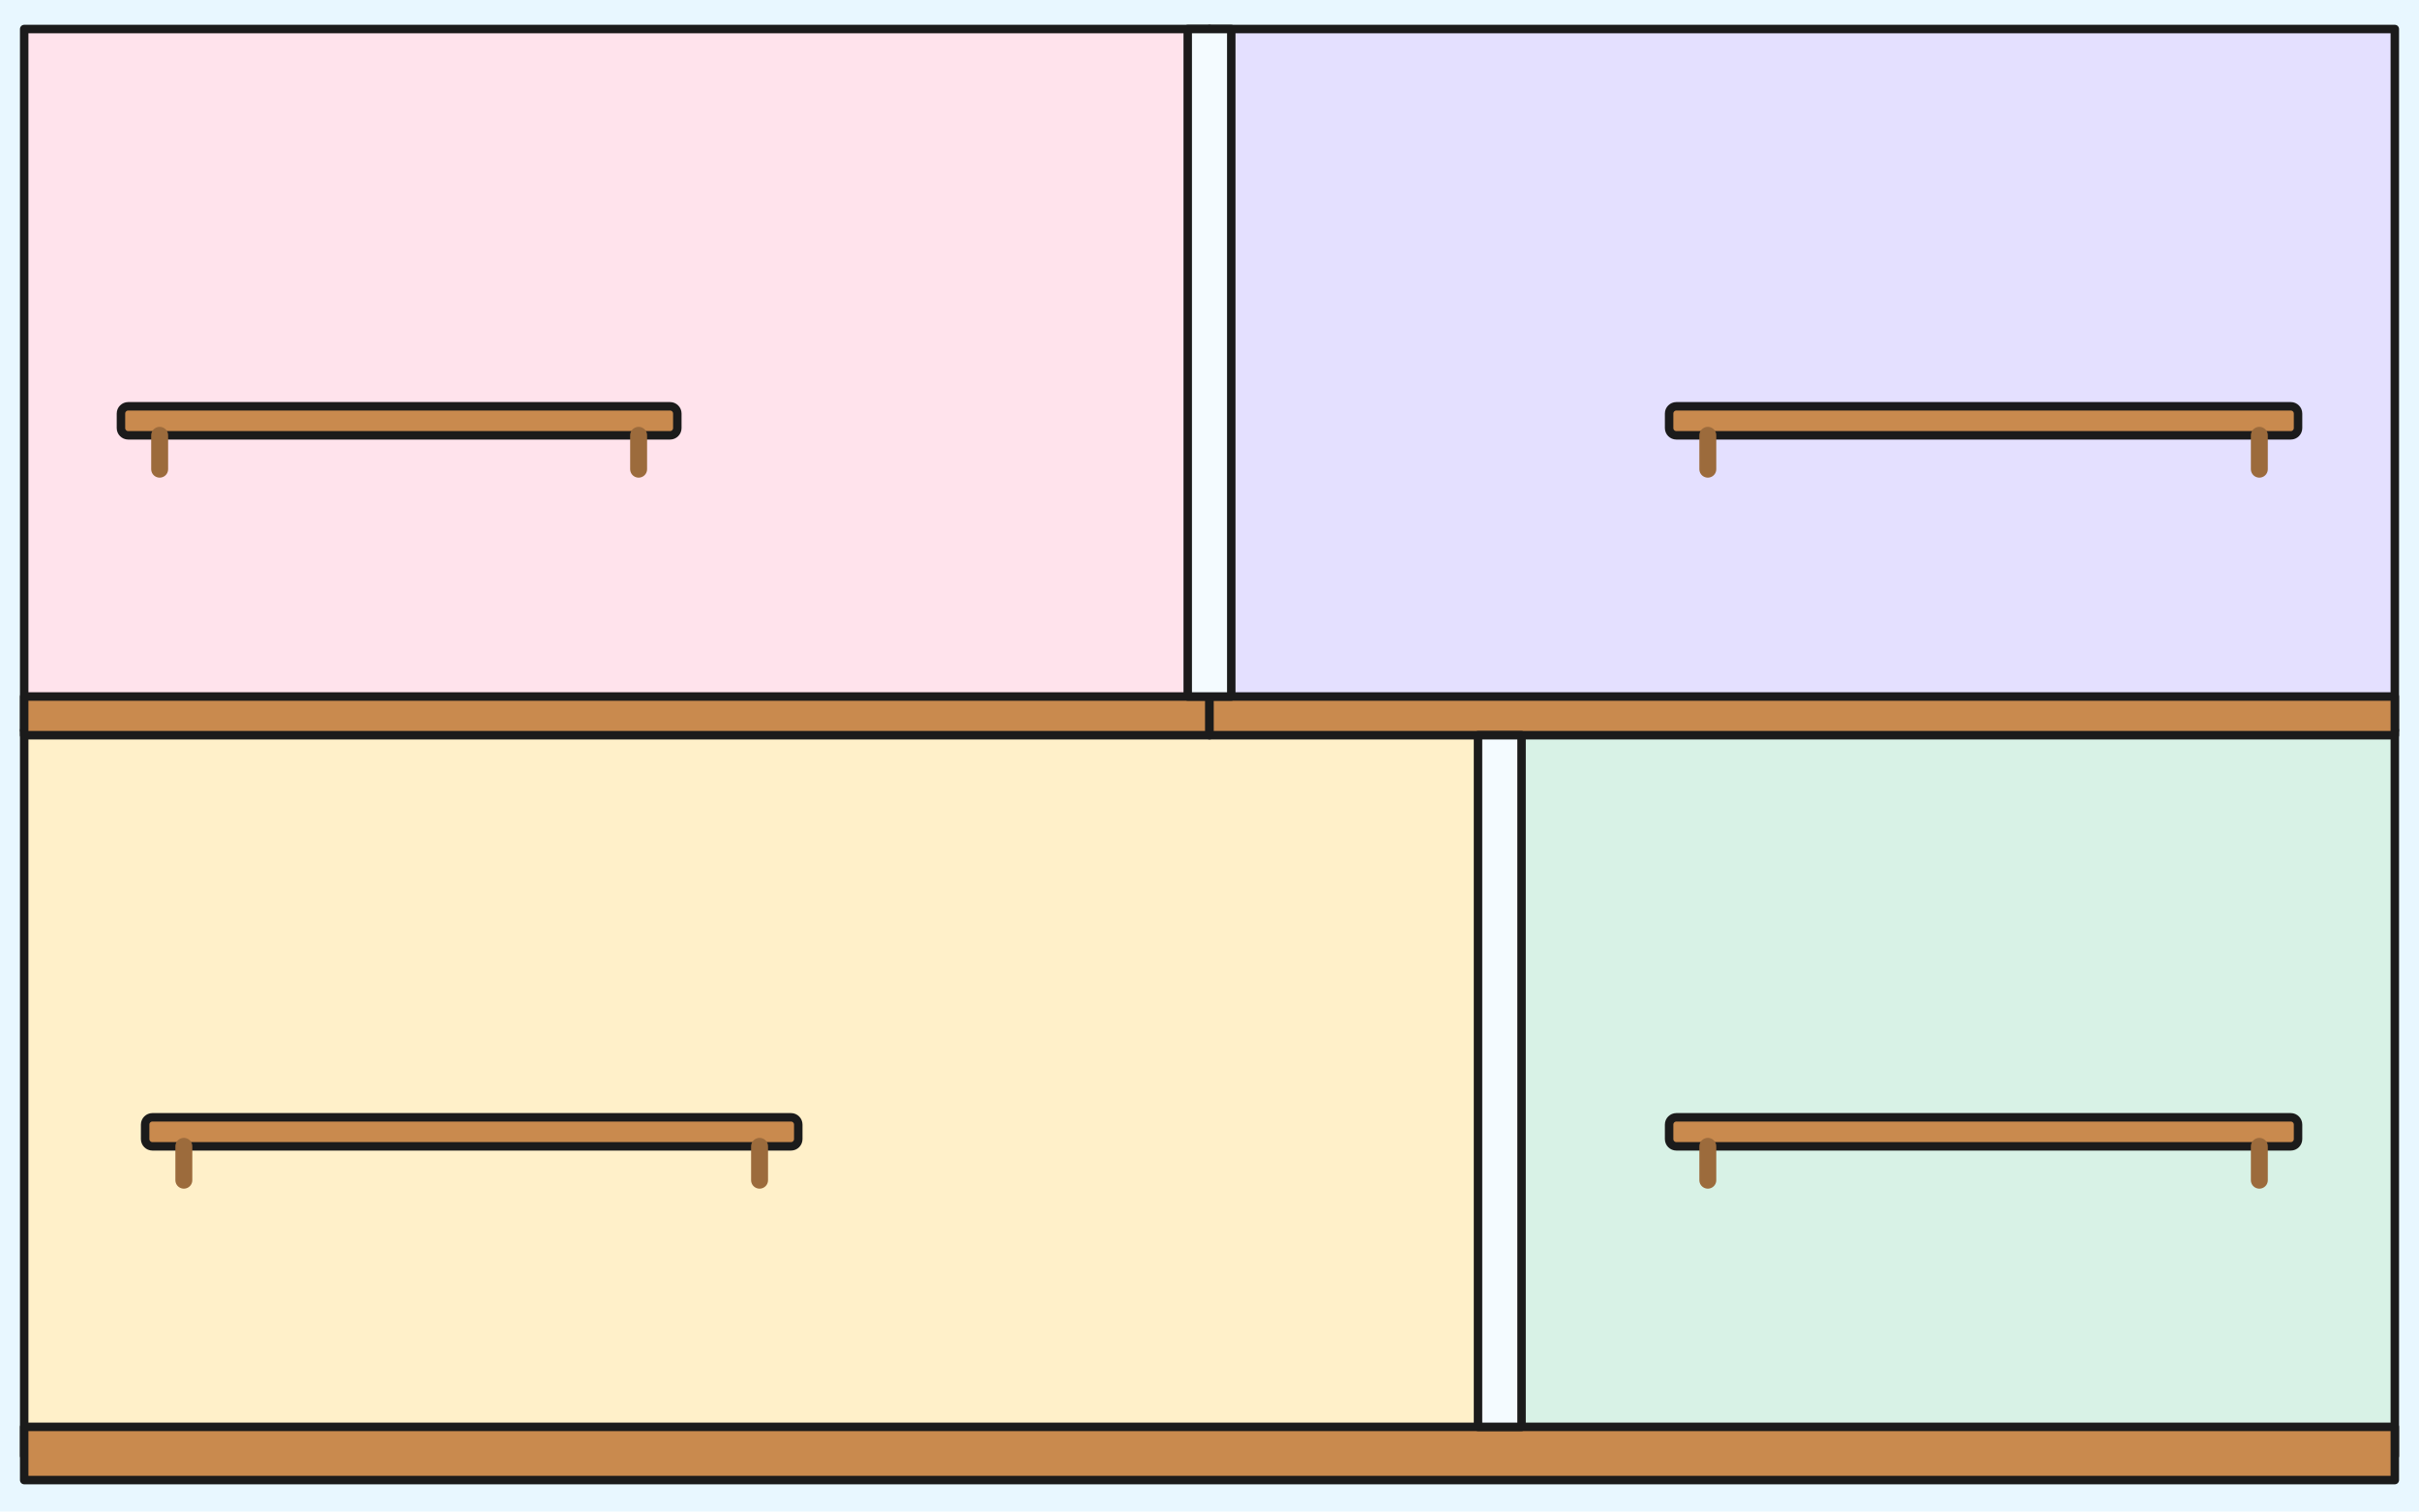
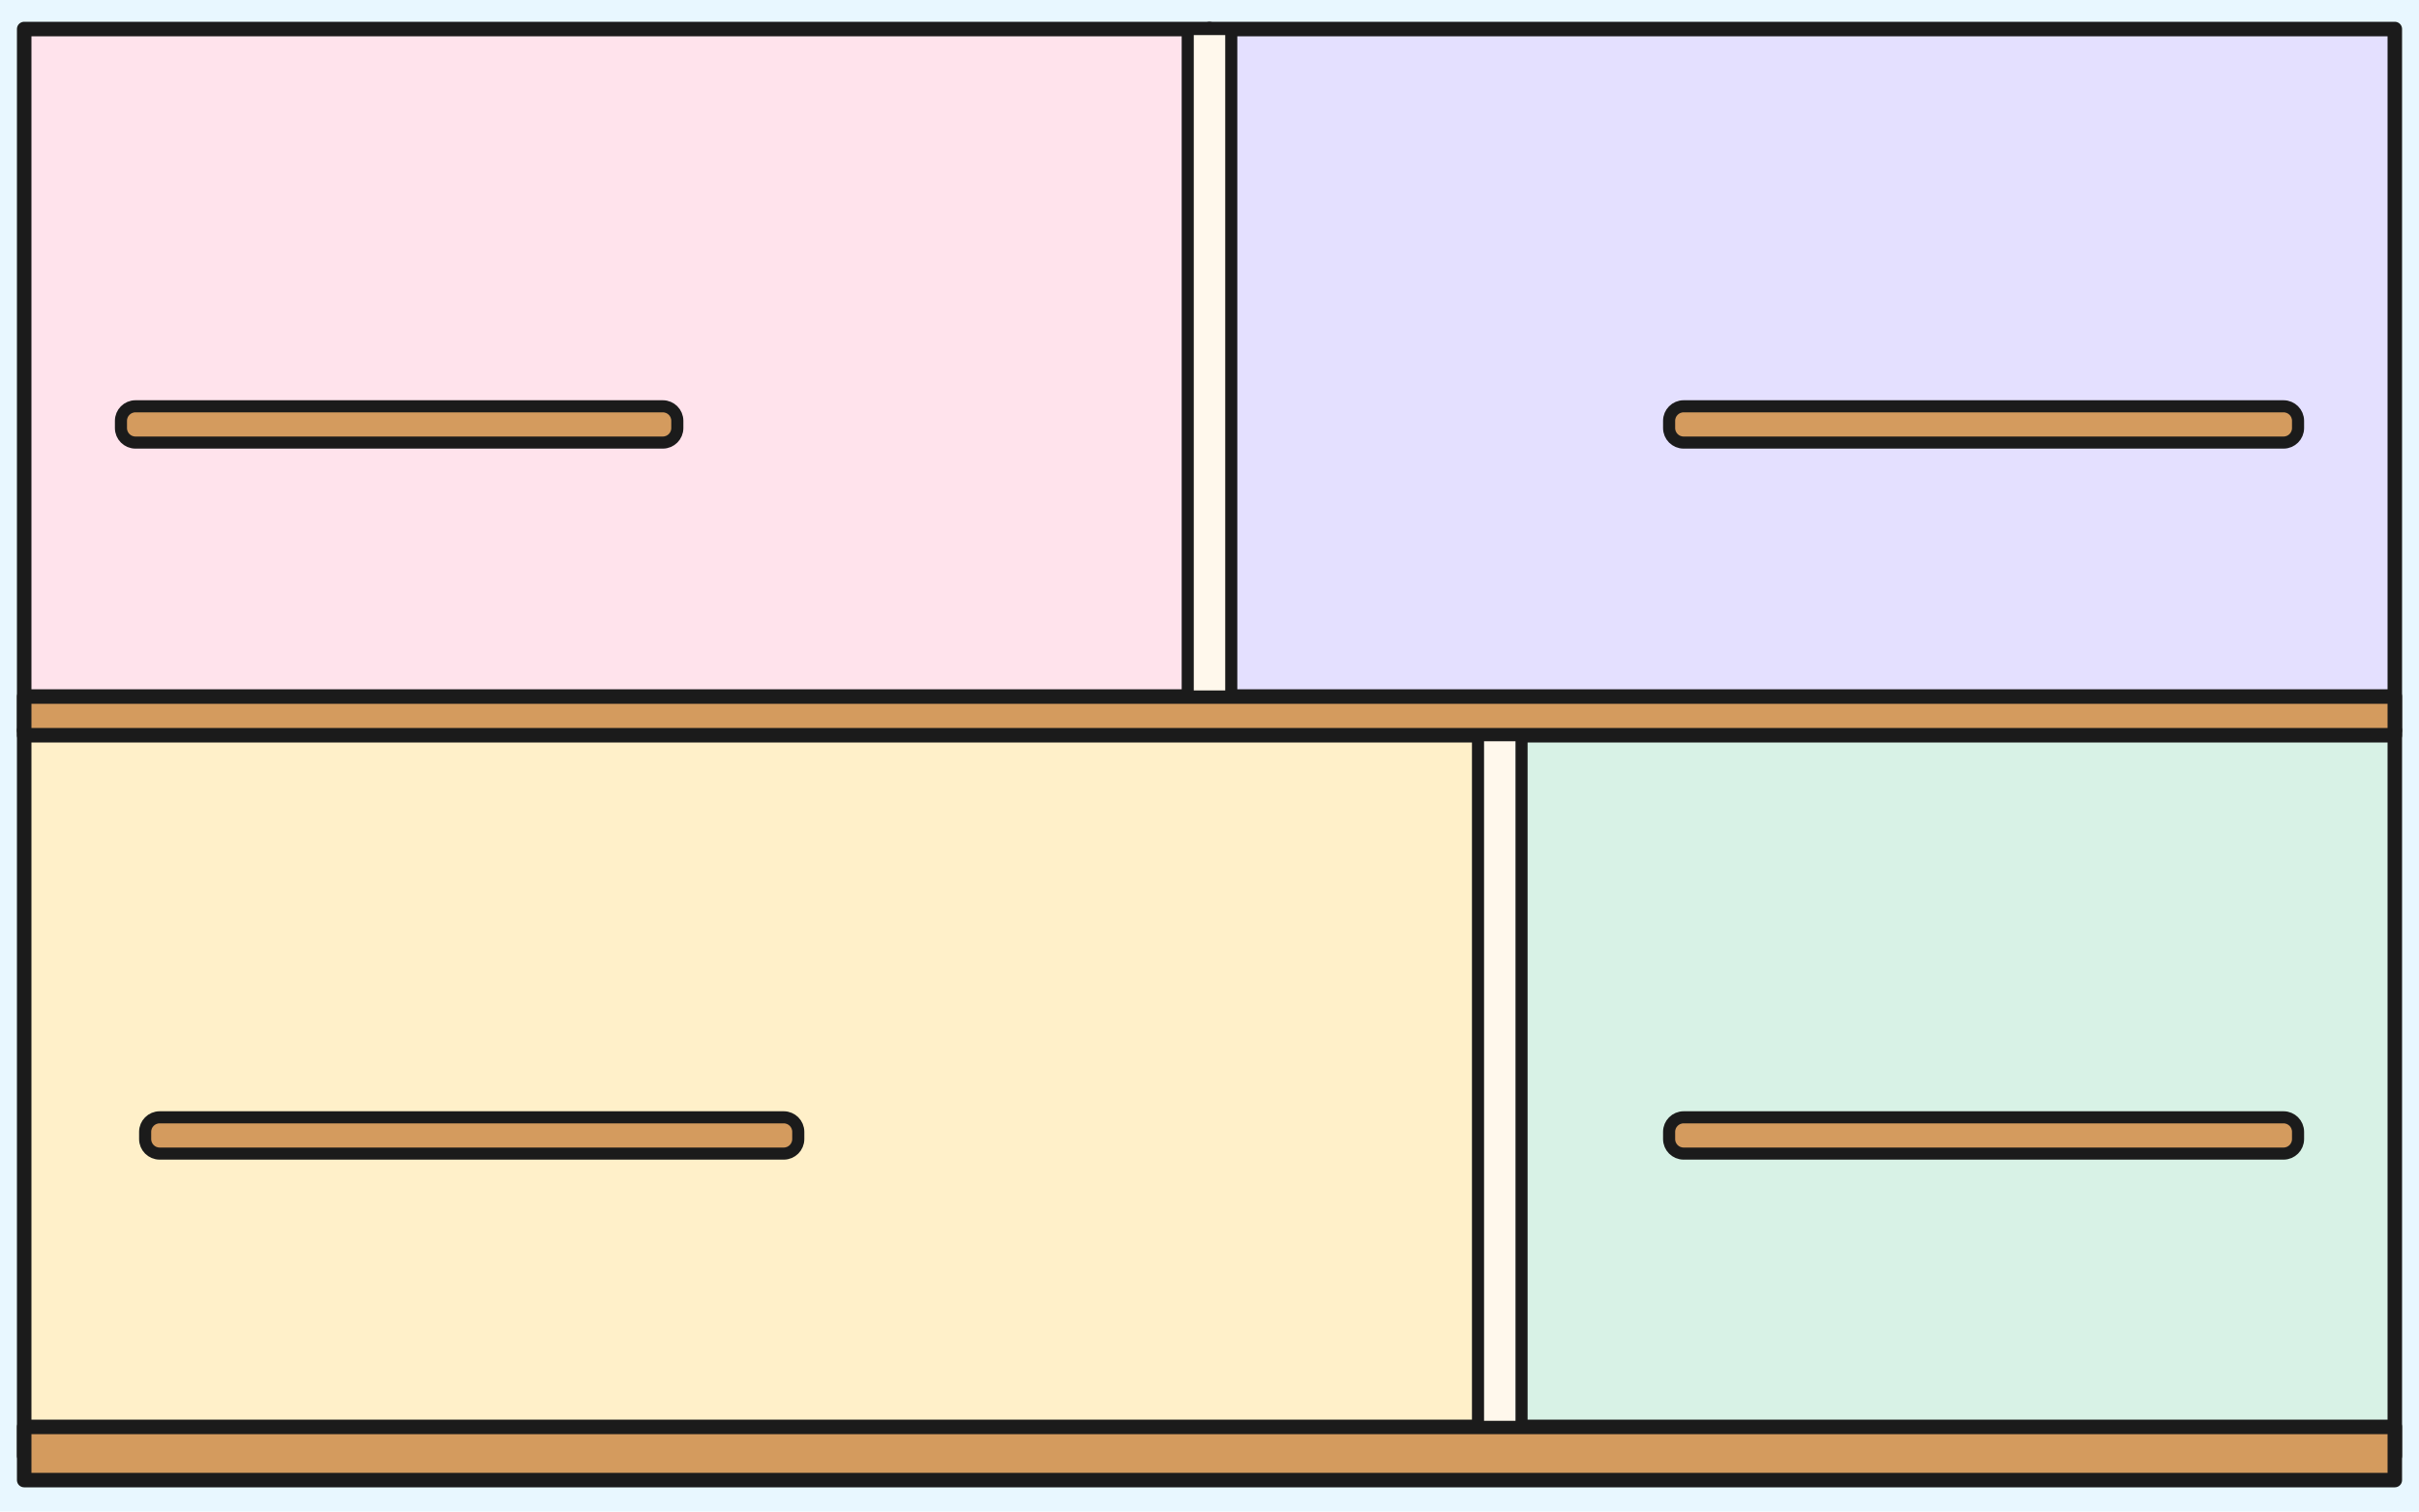
<svg xmlns="http://www.w3.org/2000/svg" viewBox="0 0 1000 625">
-   <g stroke="#1b1b1b" stroke-width="3.5" stroke-linecap="round" stroke-linejoin="round">
+   <g stroke="#1b1b1b" stroke-width="5" stroke-linecap="round" stroke-linejoin="round">
    <rect width="1000" height="625" fill="#E8F7FF" stroke="none" />
-     <rect x="10" y="12" width="490" height="290" fill="#FFE3EC" />
-     <rect x="500" y="12" width="490" height="290" fill="#E4E0FF" />
-     <rect x="10" y="302" width="610" height="300" fill="#FFF0C9" />
-     <rect x="620" y="302" width="370" height="300" fill="#D8F2E6" />
-     <rect x="10" y="288" width="490" height="16" fill="#C98A4E" />
-     <rect x="500" y="288" width="490" height="16" fill="#C98A4E" />
-     <rect x="10" y="590" width="980" height="22" fill="#C98A4E" />
-     <rect x="491" y="12" width="18" height="276" fill="#F4FBFF" />
-     <rect x="611" y="304" width="18" height="286" fill="#F4FBFF" />
-     <rect x="50" y="168" width="230" height="12" rx="3" fill="#C98A4E" />
-     <path d="M66 180v14M264 180v14" stroke="#9C6B3C" stroke-width="7" />
-     <rect x="690" y="168" width="260" height="12" rx="3" fill="#C98A4E" />
-     <path d="M706 180v14M934 180v14" stroke="#9C6B3C" stroke-width="7" />
-     <rect x="60" y="462" width="270" height="12" rx="3" fill="#C98A4E" />
-     <path d="M76 474v14M314 474v14" stroke="#9C6B3C" stroke-width="7" />
-     <rect x="690" y="462" width="260" height="12" rx="3" fill="#C98A4E" />
-     <path d="M706 474v14M934 474v14" stroke="#9C6B3C" stroke-width="7" />
+     <rect x="10" y="12" width="490" height="290" fill="#FFE3EC" stroke-width="6" />
+     <rect x="500" y="12" width="490" height="290" fill="#E4E0FF" stroke-width="6" />
+     <rect x="10" y="302" width="610" height="300" fill="#FFF0C9" stroke-width="6" />
+     <rect x="620" y="302" width="370" height="300" fill="#D8F2E6" stroke-width="6" />
+     <rect x="10" y="288" width="980" height="16" fill="#D49B5E" stroke-width="6" />
+     <rect x="10" y="590" width="980" height="22" fill="#D49B5E" stroke-width="6" />
+     <rect x="491" y="12" width="18" height="276" fill="#FFF8EC" />
+     <rect x="611" y="304" width="18" height="286" fill="#FFF8EC" />
+     <rect x="50" y="168" width="230" height="15" rx="6" fill="#D49B5E" />
+     <rect x="690" y="168" width="260" height="15" rx="6" fill="#D49B5E" />
+     <rect x="60" y="462" width="270" height="15" rx="6" fill="#D49B5E" />
+     <rect x="690" y="462" width="260" height="15" rx="6" fill="#D49B5E" />
  </g>
</svg>
